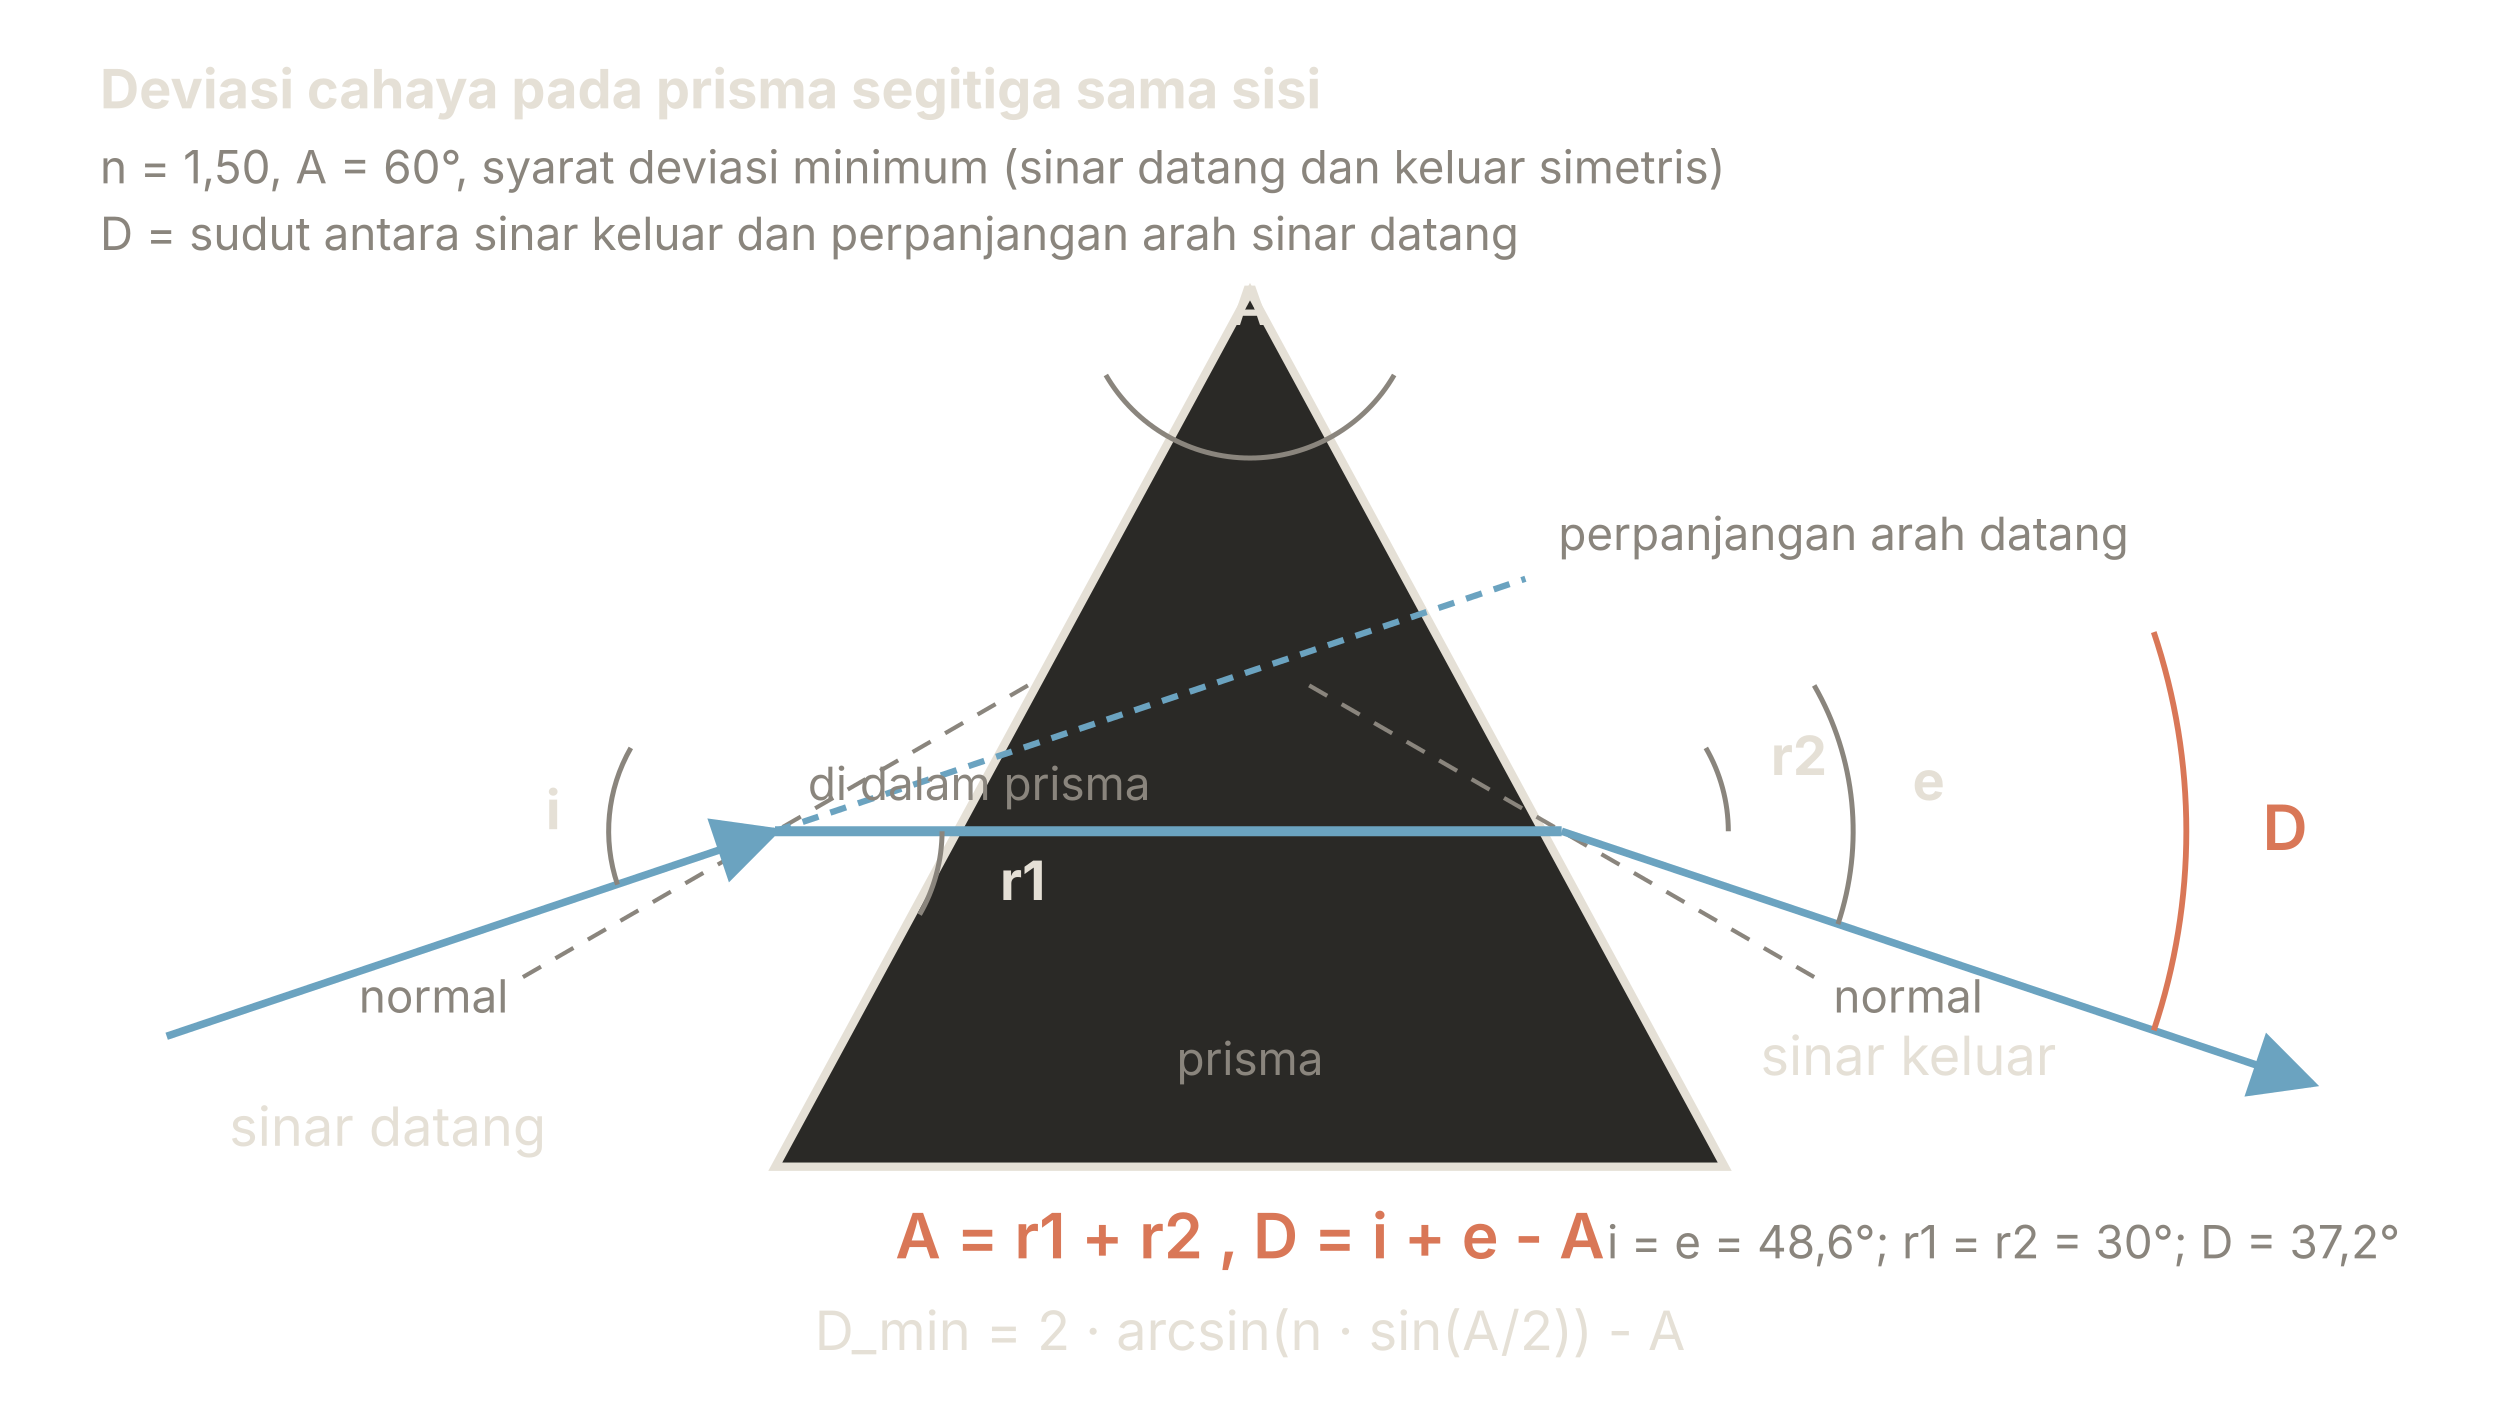
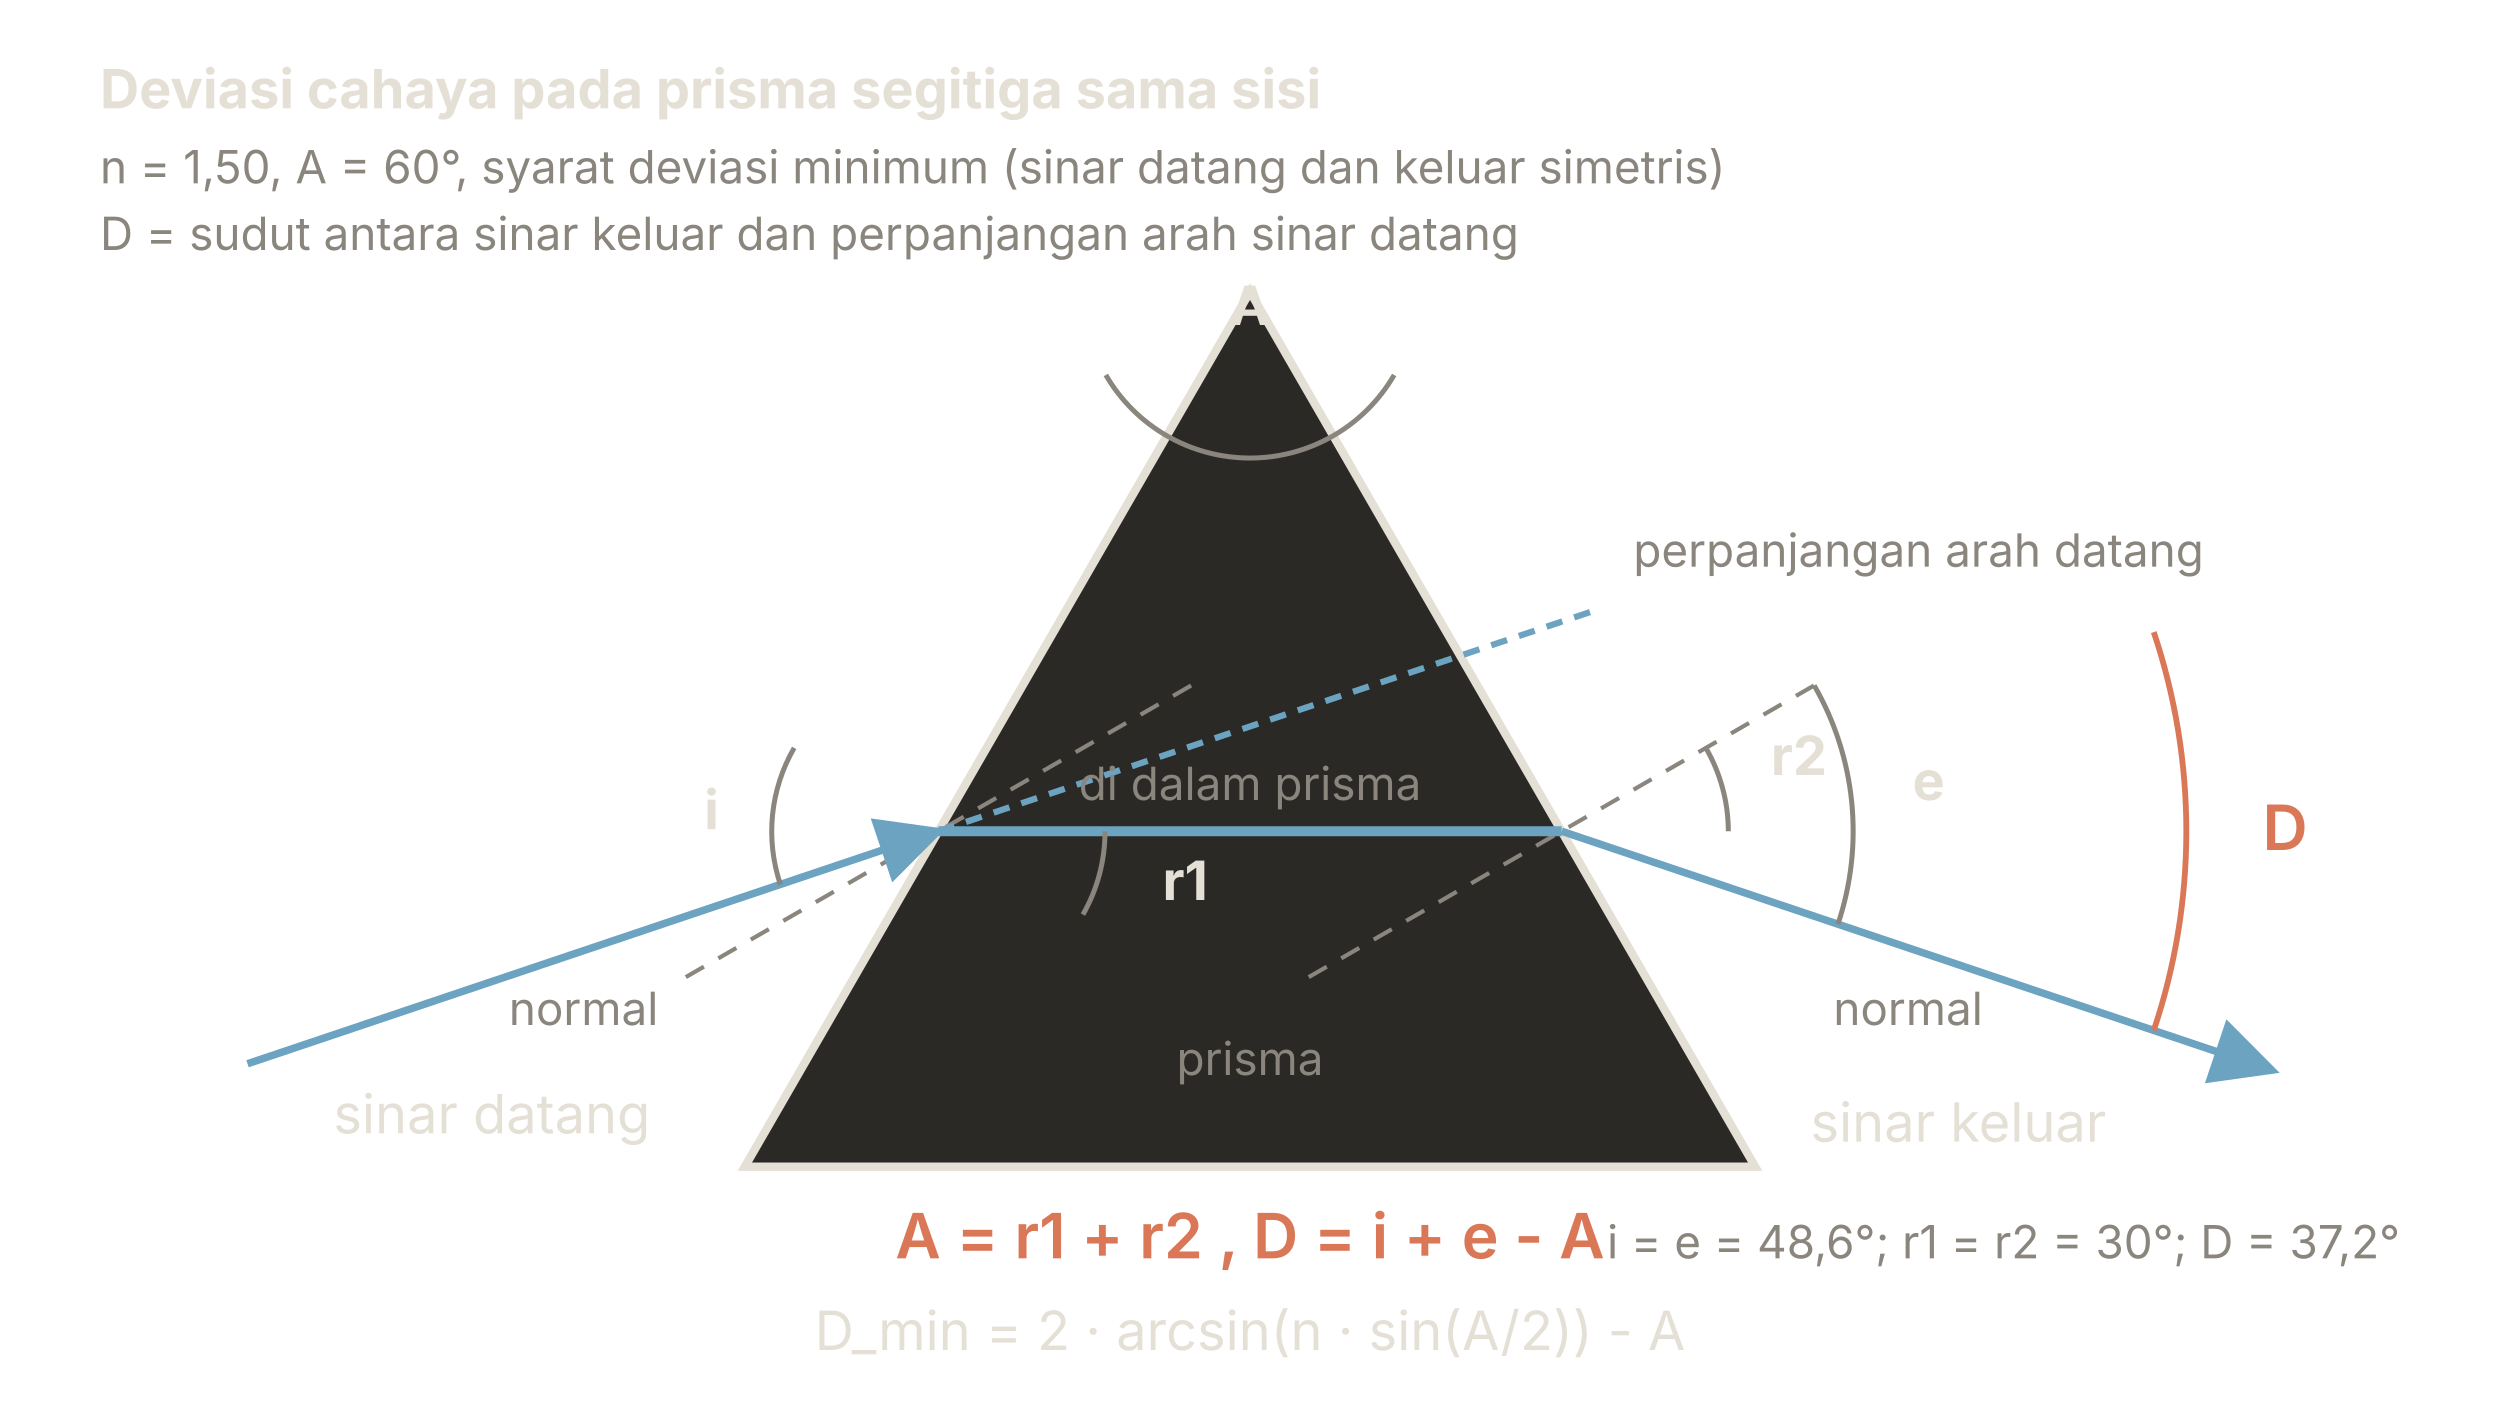
<svg xmlns="http://www.w3.org/2000/svg" viewBox="0 0 600 340" role="img" aria-label="Deviasi cahaya pada prisma segitiga sama sisi: sudut i, r1, r2, e, dan sudut deviasi D">
  <defs>
    <style>
      .t   { font-family: system-ui, -apple-system, "Segoe UI", sans-serif; font-size: 13px; fill: #e5e0d6; }
      .tb  { font-family: system-ui, -apple-system, "Segoe UI", sans-serif; font-size: 13px; fill: #e5e0d6; font-weight: 700; }
      .ts  { font-family: system-ui, -apple-system, "Segoe UI", sans-serif; font-size: 11px; fill: #8a857d; }
      .acc { font-family: system-ui, -apple-system, "Segoe UI", sans-serif; font-size: 13px; fill: #d97757; font-weight: 600; }
      .ax  { stroke: #8a857d; stroke-width: 1; stroke-dasharray: 5 4; }
      .ln  { stroke: #e5e0d6; stroke-width: 2; fill: none; }
      .dim { stroke: #8a857d; stroke-width: 1; fill: none; }
      .vd  { stroke: #6ba3c0; stroke-width: 1.8; marker-end: url(#vb-pd); }
      .fa  { stroke: #d97757; stroke-width: 1.8; marker-end: url(#fa-pd); }
      .gh  { stroke: #d97757; stroke-width: 1.5; stroke-dasharray: 4 3; }
      .gb  { stroke: #6ba3c0; stroke-width: 1.5; stroke-dasharray: 4 3; }
    </style>
    <marker id="vb-pd" markerWidth="9" markerHeight="9" refX="8" refY="4.5" orient="auto">
      <path d="M0,0 L9,4.5 L0,9 Z" fill="#6ba3c0" />
    </marker>
    <marker id="fa-pd" markerWidth="9" markerHeight="9" refX="8" refY="4.5" orient="auto">
      <path d="M0,0 L9,4.5 L0,9 Z" fill="#d97757" />
    </marker>
  </defs>
  <text class="tb" x="24" y="26">Deviasi cahaya pada prisma segitiga sama sisi</text>
  <text class="ts" x="24" y="44">n = 1,50, A = 60°, syarat deviasi minimum (sinar datang dan keluar simetris)</text>
  <text class="ts" x="24" y="60">D = sudut antara sinar keluar dan perpanjangan arah sinar datang</text>
-   <polygon points="300,70 186.07,280 413.93,280" fill="#2a2926" stroke="#e5e0d6" stroke-width="2" />
+   <polygon points="300,70 178.76,280 421.24,280" fill="#2a2926" stroke="#e5e0d6" stroke-width="2" />
  <text class="ts" x="300" y="258" text-anchor="middle">prisma</text>
  <path d="M 265.4,90 A 40,40 0 0 0 334.6,90" fill="none" stroke="#8a857d" stroke-width="1.2" />
  <text class="tb" x="300" y="78" text-anchor="middle">A</text>
-   <line class="ax" x1="125.5" y1="234.5" x2="246.7" y2="164.5" />
-   <text class="ts" x="122" y="243" text-anchor="end">normal</text>
-   <line class="ax" x1="314.2" y1="164.5" x2="435.4" y2="234.5" />
-   <text class="ts" x="440" y="243">normal</text>
-   <line class="vd" x1="40" y1="248.7" x2="186" y2="199.5" />
-   <text class="t" x="55" y="275">sinar datang</text>
-   <line class="gb" x1="186" y1="199.5" x2="366.1" y2="138.9" />
-   <text class="ts" x="374" y="132">perpanjangan arah datang</text>
-   <line x1="186" y1="199.5" x2="374.8" y2="199.5" stroke="#6ba3c0" stroke-width="2.4" />
-   <text class="ts" x="235" y="192" text-anchor="middle">di dalam prisma</text>
-   <line class="vd" x1="374.8" y1="199.5" x2="554.9" y2="260.1" />
-   <text class="t" x="458" y="258" text-anchor="middle">sinar keluar</text>
-   <path d="M 148.2,212.3 A 40,40 0 0 1 151.4,179.5" fill="none" stroke="#8a857d" stroke-width="1.2" />
-   <text class="tb" x="131" y="199">i</text>
-   <path d="M 226.1,199.5 A 40,40 0 0 1 220.7,219.5" fill="none" stroke="#8a857d" stroke-width="1.2" />
-   <text class="tb" x="240" y="216">r1</text>
+   <line class="ax" x1="164.6" y1="234.5" x2="285.9" y2="164.5" />
+   <text class="ts" x="158" y="246" text-anchor="end">normal</text>
+   <line class="ax" x1="314.1" y1="234.5" x2="435.4" y2="164.5" />
+   <text class="ts" x="440" y="246">normal</text>
+   <line class="vd" x1="59.4" y1="255.3" x2="225.2" y2="199.5" />
+   <text class="t" x="80" y="272">sinar datang</text>
+   <line class="gb" x1="225.2" y1="199.5" x2="381.6" y2="146.9" />
+   <text class="ts" x="392" y="136">perpanjangan arah datang</text>
+   <line x1="225.2" y1="199.5" x2="374.8" y2="199.5" stroke="#6ba3c0" stroke-width="2.4" />
+   <text class="ts" x="300" y="192" text-anchor="middle">di dalam prisma</text>
+   <line class="vd" x1="374.8" y1="199.5" x2="545.4" y2="256.9" />
+   <text class="t" x="470" y="274" text-anchor="middle">sinar keluar</text>
+   <path d="M 187.3,212.3 A 40,40 0 0 1 190.6,179.5" fill="none" stroke="#8a857d" stroke-width="1.2" />
+   <text class="tb" x="169" y="199">i</text>
+   <path d="M 265.2,199.5 A 40,40 0 0 1 259.9,219.5" fill="none" stroke="#8a857d" stroke-width="1.2" />
+   <text class="tb" x="279" y="216">r1</text>
  <path d="M 409.4,179.5 A 40,40 0 0 1 414.8,199.5" fill="none" stroke="#8a857d" stroke-width="1.2" />
  <text class="tb" x="425" y="186">r2</text>
  <path d="M 435.4,164.5 A 70,70 0 0 1 441.1,221.8" fill="none" stroke="#8a857d" stroke-width="1.2" />
  <text class="tb" x="459" y="192">e</text>
  <path d="M 516.9,151.7 A 150,150 0 0 1 516.9,247.3" fill="none" stroke="#d97757" stroke-width="1.4" />
  <text class="acc" x="543" y="204" style="font-size:15px">D</text>
  <text class="acc" x="300" y="302" text-anchor="middle" style="font-size:15px">A = r1 + r2 ,  D = i + e - A</text>
  <text class="t" x="300" y="324" text-anchor="middle">D_min = 2 · arcsin(n · sin(A/2)) - A</text>
  <text class="ts" x="576" y="302" text-anchor="end">i = e = 48,6°; r1 = r2 = 30°; D = 37,2°</text>
</svg>
